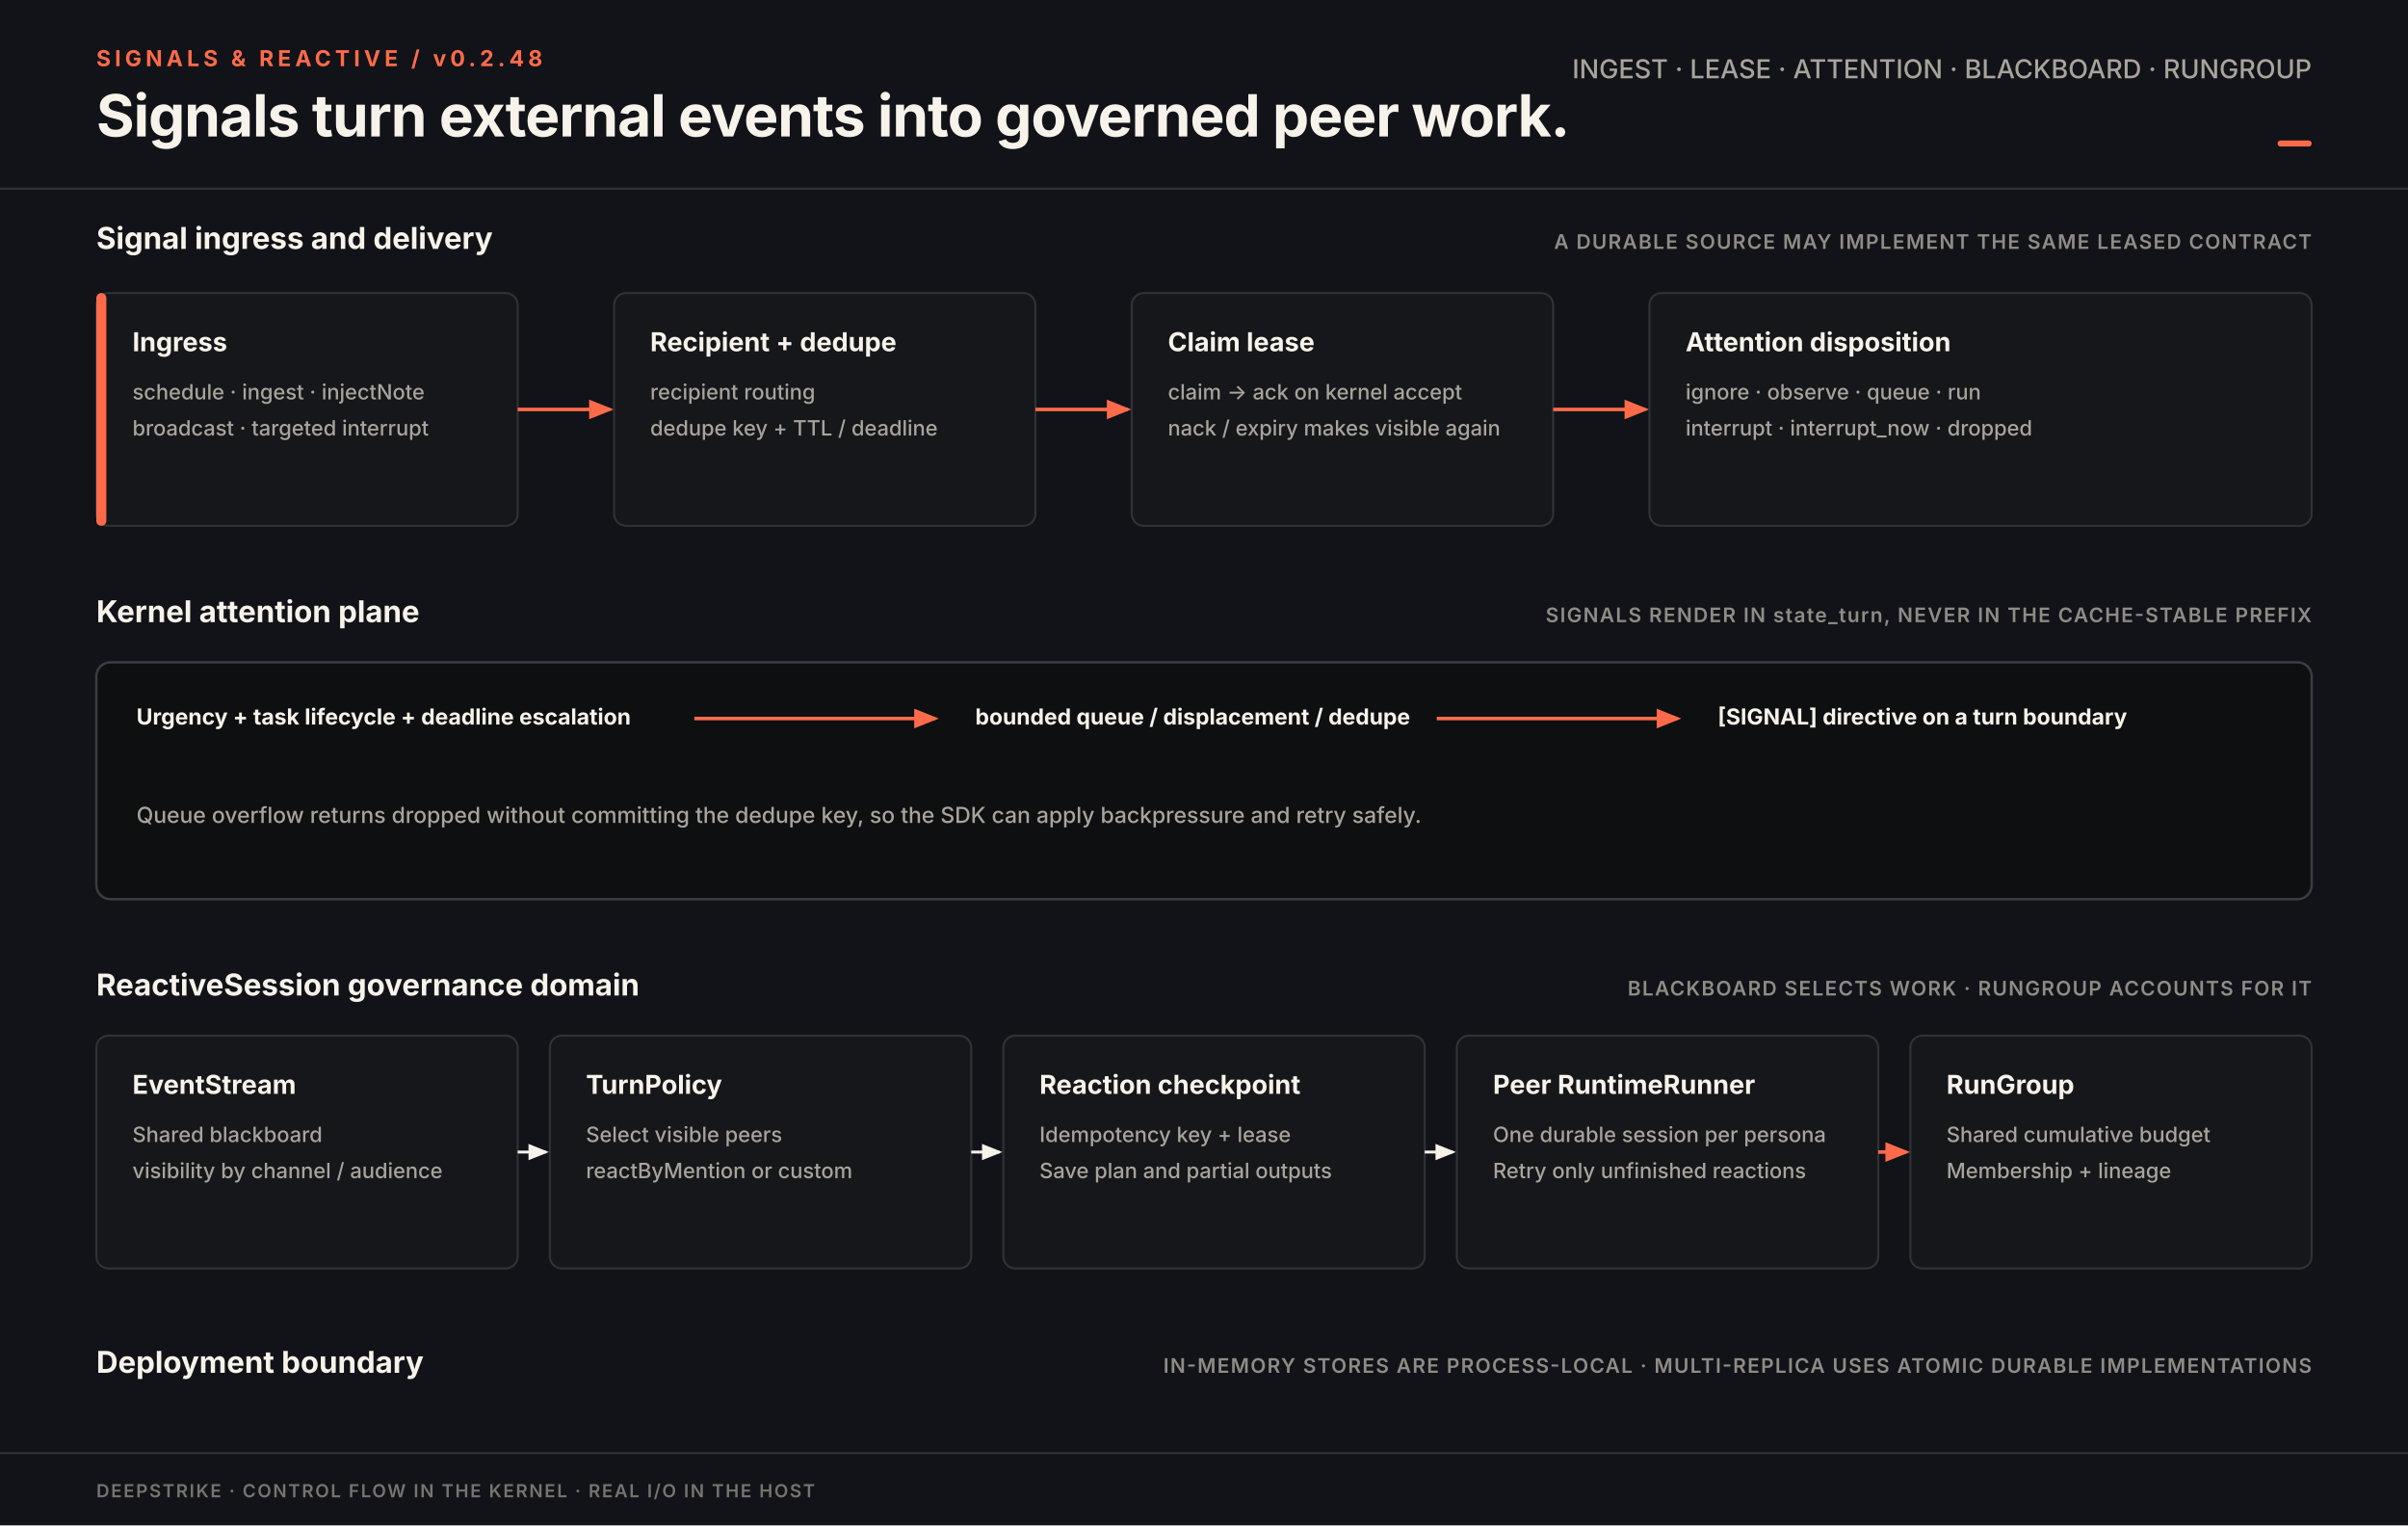
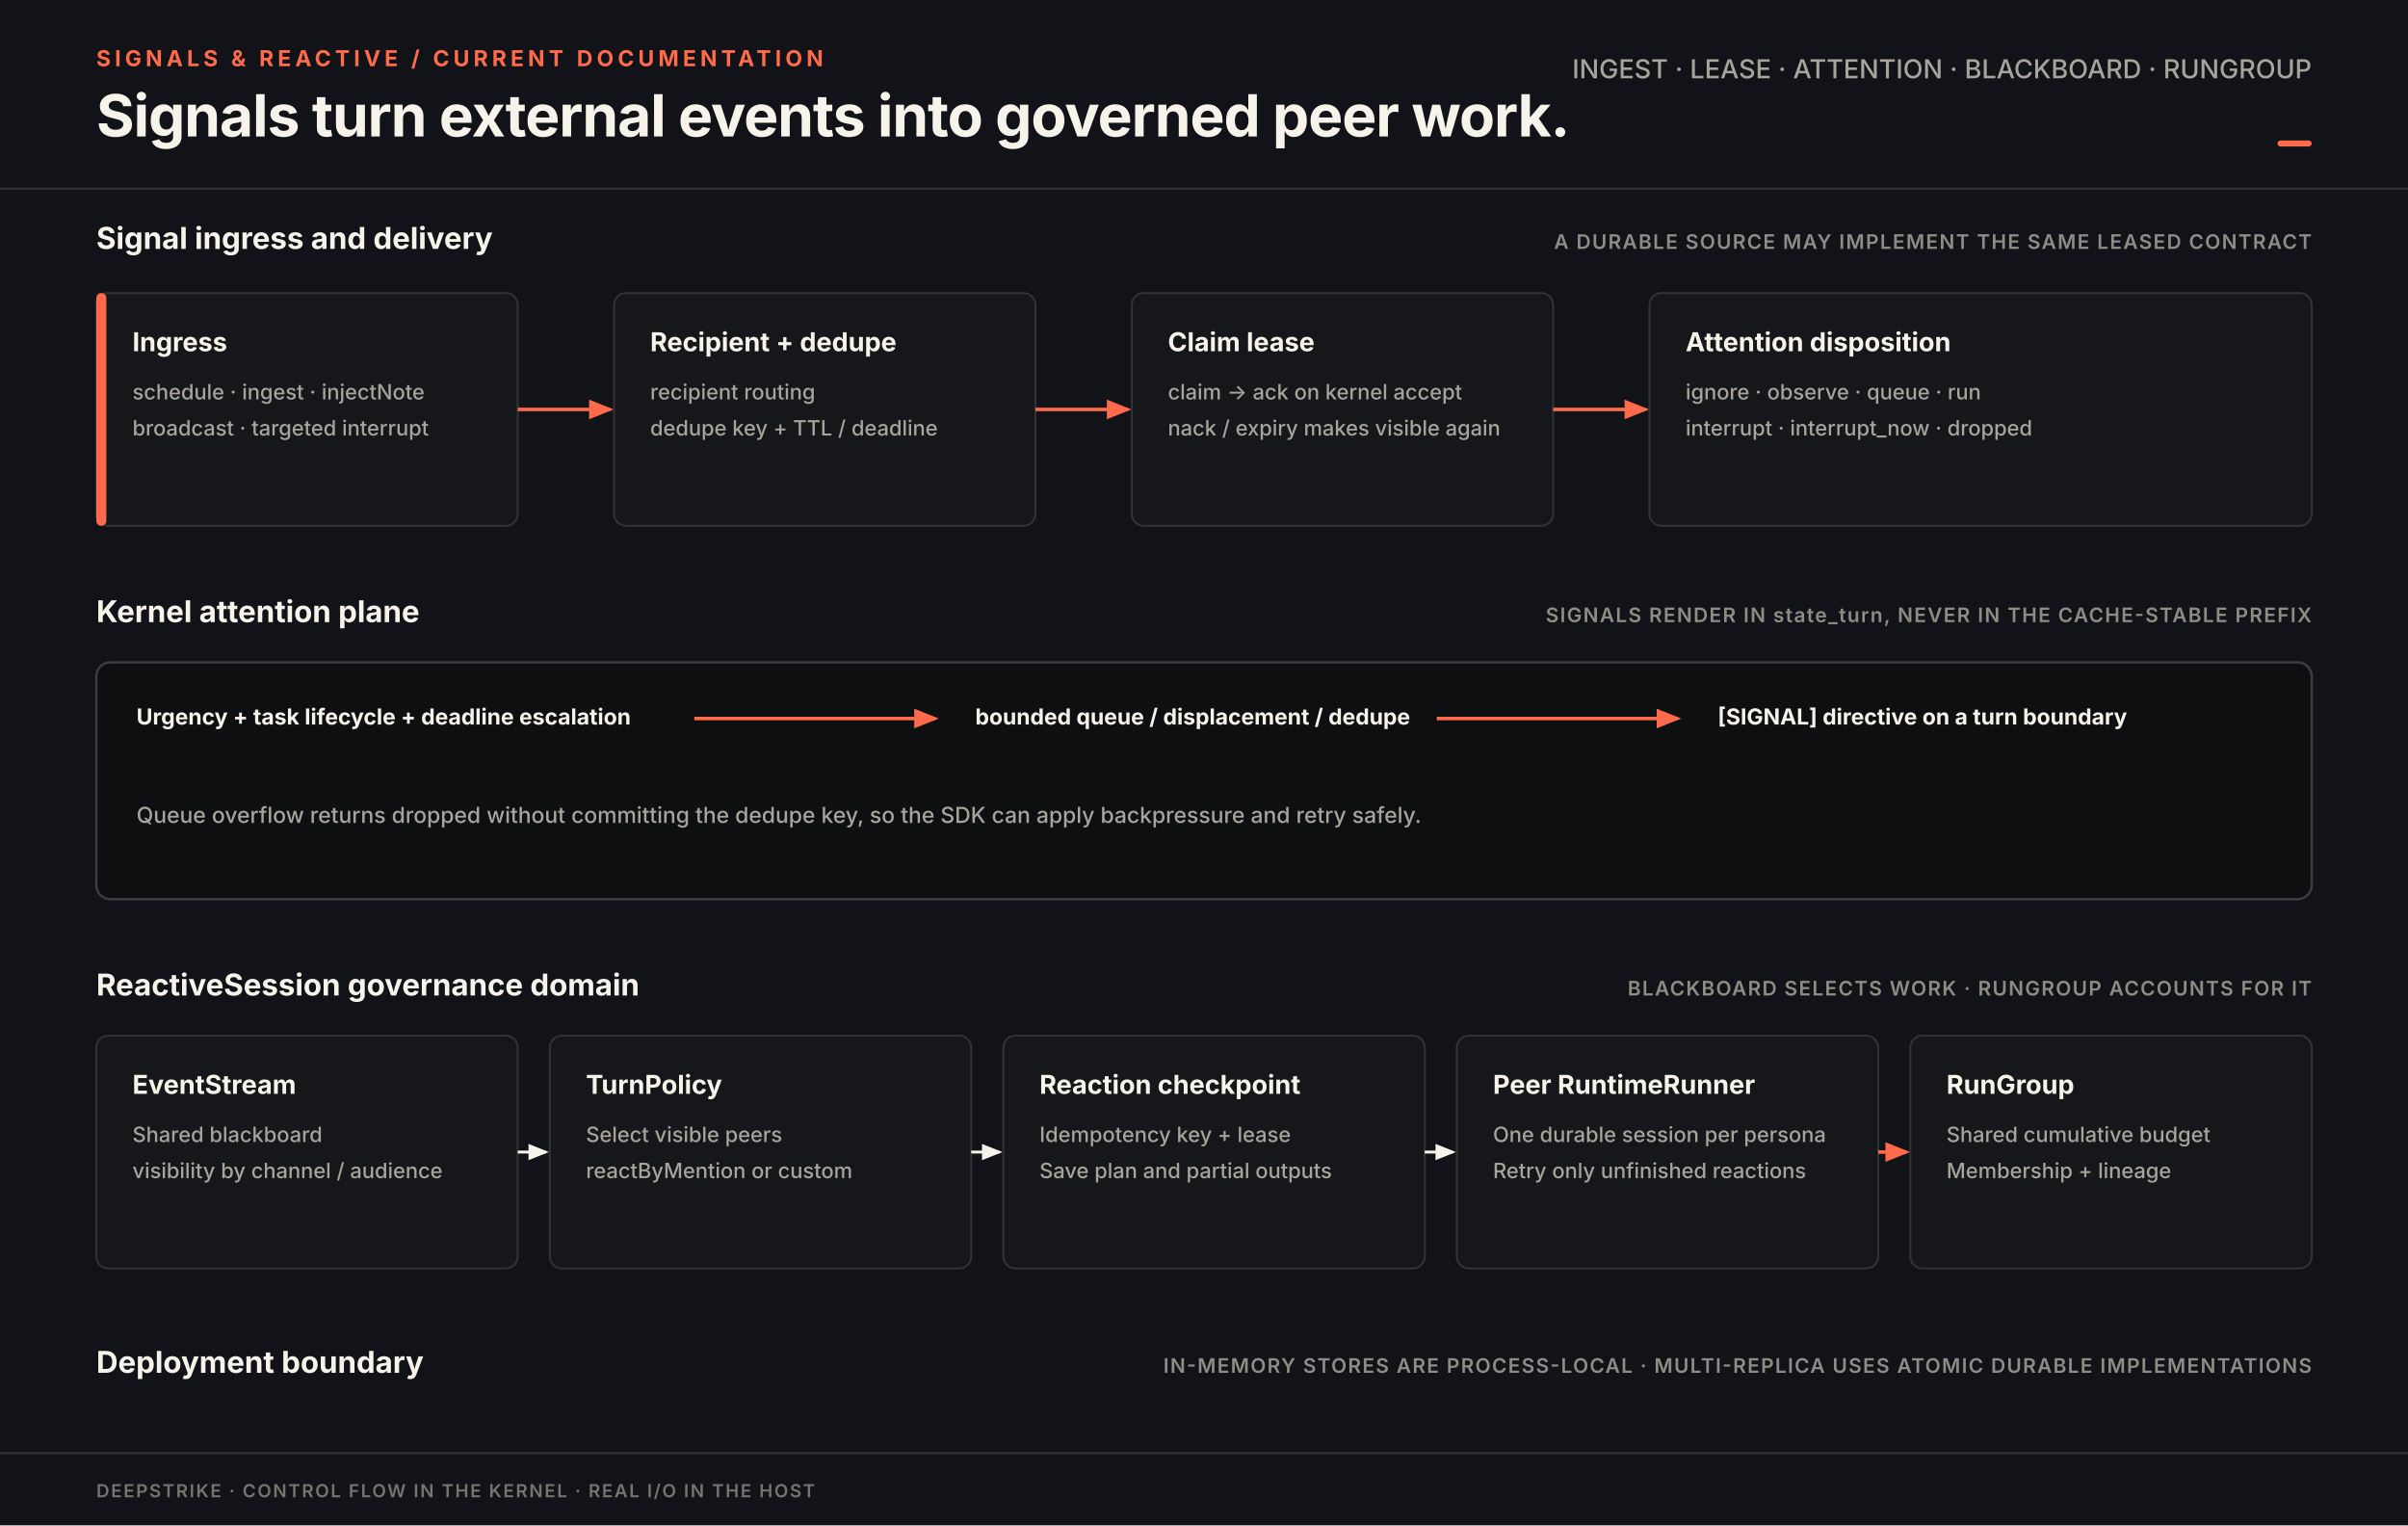
<svg xmlns="http://www.w3.org/2000/svg" viewBox="0 0 1200 760" role="img" aria-labelledby="title desc">
  <defs>
    <marker id="arrow-ivory" viewBox="0 0 10 10" refX="8.5" refY="5" markerWidth="7" markerHeight="7" orient="auto">
      <path d="M0 1 10 5 0 9Z" fill="#F7F3EA" />
    </marker>
    <marker id="arrow-coral" viewBox="0 0 10 10" refX="8.5" refY="5" markerWidth="7" markerHeight="7" orient="auto">
      <path d="M0 1 10 5 0 9Z" fill="#FF6B4A" />
    </marker>
    <style>
      text { font-family: Inter, ui-sans-serif, system-ui, -apple-system, "Segoe UI", "Noto Sans CJK SC", sans-serif; }
      .eyebrow { fill:#FF6B4A; font-size:11px; font-weight:700; letter-spacing:2px; }
      .title { fill:#F7F3EA; font-size:29px; font-weight:700; letter-spacing:-.45px; }
      .subtitle { fill:#A8A49C; font-size:13px; font-weight:450; }
      .section-title { fill:#F7F3EA; font-size:15px; font-weight:700; }
      .section-note { fill:#8F8C86; font-size:10px; font-weight:600; letter-spacing:.65px; }
      .card-title { fill:#F7F3EA; font-size:13px; font-weight:650; }
      .card-text { fill:#A8A49C; font-size:10.5px; font-weight:450; }
      .body { fill:#A8A49C; font-size:11px; font-weight:450; }
      .label { fill:#F7F3EA; font-size:11px; font-weight:650; }
      .micro { fill:#8F8C86; font-size:9.5px; font-weight:650; letter-spacing:.55px; }
      .pill-text { fill:#111318; font-size:9px; font-weight:750; letter-spacing:.5px; }
      .footer { fill:#77746F; font-size:9px; font-weight:600; letter-spacing:.8px; }
      .panel { fill:#15171A; stroke:#303236; stroke-width:1; }
      .panel-strong { fill:#191A1D; stroke:#F7F3EA; stroke-width:1.15; }
      .kernel { fill:#0D0F11; stroke:#3B3D41; stroke-width:1.2; }
      .soft { fill:#121316; stroke:#26282C; stroke-width:1; }
      .accent-fill { fill:#FF6B4A; }
      .pill.coral { fill:#FF6B4A; }
      .pill.ivory { fill:#F7F3EA; }
      .pill.muted { fill:#8F8C86; }
      .rule { fill:none; stroke:#303236; stroke-width:1; }
      .rule-coral { fill:none; stroke:#FF6B4A; stroke-width:1.2; }
      .flow { fill:none; stroke:#F7F3EA; stroke-width:1.45; marker-end:url(#arrow-ivory); }
      .flow-coral { stroke:#FF6B4A; stroke-width:1.75; marker-end:url(#arrow-coral); }
      .flow-dash { stroke-dasharray:5 5; }
    </style>
  </defs>
  <rect width="1200" height="760" fill="#111318" />
  <path d="M0 94H1200M0 724H1200" class="rule" />
-   <text x="48" y="33" class="eyebrow" text-anchor="start">SIGNALS &amp; REACTIVE / v0.2.48</text>
+   <text x="48" y="33" class="eyebrow" text-anchor="start">SIGNALS &amp; REACTIVE / CURRENT DOCUMENTATION</text>
  <text x="48" y="68" class="title" text-anchor="start">Signals turn external events into governed peer work.</text>
  <text x="1152" y="39" class="subtitle" text-anchor="end">INGEST · LEASE · ATTENTION · BLACKBOARD · RUNGROUP</text>
  <rect x="1135" y="70" width="17" height="3" rx="1.5" class="accent-fill" />
  <text x="48" y="124" class="section-title" text-anchor="start">Signal ingress and delivery</text>
  <text x="1152" y="124" class="section-note" text-anchor="end">A DURABLE SOURCE MAY IMPLEMENT THE SAME LEASED CONTRACT</text>
  <g>
    <rect x="48" y="146" width="210" height="116" rx="6" class="panel" />
    <rect x="48" y="146" width="5" height="116" rx="2.5" class="accent-fill" />
    <text x="66" y="175" class="card-title" text-anchor="start">Ingress</text>
    <text x="66" y="199" class="card-text" text-anchor="start">schedule · ingest · injectNote</text>
    <text x="66" y="217" class="card-text" text-anchor="start">broadcast · targeted interrupt</text>
  </g>
  <path d="M258 204H304" class="flow flow-coral" />
  <g>
    <rect x="306" y="146" width="210" height="116" rx="6" class="panel" />
    <text x="324" y="175" class="card-title" text-anchor="start">Recipient + dedupe</text>
    <text x="324" y="199" class="card-text" text-anchor="start">recipient routing</text>
    <text x="324" y="217" class="card-text" text-anchor="start">dedupe key + TTL / deadline</text>
  </g>
  <path d="M516 204H562" class="flow flow-coral" />
  <g>
    <rect x="564" y="146" width="210" height="116" rx="6" class="panel" />
    <text x="582" y="175" class="card-title" text-anchor="start">Claim lease</text>
    <text x="582" y="199" class="card-text" text-anchor="start">claim → ack on kernel accept</text>
    <text x="582" y="217" class="card-text" text-anchor="start">nack / expiry makes visible again</text>
  </g>
  <path d="M774 204H820" class="flow flow-coral" />
  <g>
    <rect x="822" y="146" width="330" height="116" rx="6" class="panel" />
    <text x="840" y="175" class="card-title" text-anchor="start">Attention disposition</text>
    <text x="840" y="199" class="card-text" text-anchor="start">ignore · observe · queue · run</text>
    <text x="840" y="217" class="card-text" text-anchor="start">interrupt · interrupt_now · dropped</text>
  </g>
  <text x="48" y="310" class="section-title" text-anchor="start">Kernel attention plane</text>
  <text x="1152" y="310" class="section-note" text-anchor="end">SIGNALS RENDER IN state_turn, NEVER IN THE CACHE-STABLE PREFIX</text>
  <rect x="48" y="330" width="1104" height="118" rx="7" class="kernel" />
  <text x="68" y="361" class="label" text-anchor="start">Urgency + task lifecycle + deadline escalation</text>
  <path d="M346 358H466" class="flow flow-coral" />
  <text x="486" y="361" class="label" text-anchor="start">bounded queue / displacement / dedupe</text>
  <path d="M716 358H836" class="flow flow-coral" />
  <text x="856" y="361" class="label" text-anchor="start">[SIGNAL] directive on a turn boundary</text>
  <text x="68" y="410" class="body" text-anchor="start">Queue overflow returns dropped without committing the dedupe key, so the SDK can apply backpressure and retry safely.</text>
  <text x="48" y="496" class="section-title" text-anchor="start">ReactiveSession governance domain</text>
  <text x="1152" y="496" class="section-note" text-anchor="end">BLACKBOARD SELECTS WORK · RUNGROUP ACCOUNTS FOR IT</text>
  <g>
    <rect x="48" y="516" width="210" height="116" rx="6" class="panel" />
    <text x="66" y="545" class="card-title" text-anchor="start">EventStream</text>
    <text x="66" y="569" class="card-text" text-anchor="start">Shared blackboard</text>
    <text x="66" y="587" class="card-text" text-anchor="start">visibility by channel / audience</text>
  </g>
  <g>
    <rect x="274" y="516" width="210" height="116" rx="6" class="panel" />
    <text x="292" y="545" class="card-title" text-anchor="start">TurnPolicy</text>
    <text x="292" y="569" class="card-text" text-anchor="start">Select visible peers</text>
    <text x="292" y="587" class="card-text" text-anchor="start">reactByMention or custom</text>
  </g>
  <g>
    <rect x="500" y="516" width="210" height="116" rx="6" class="panel" />
    <text x="518" y="545" class="card-title" text-anchor="start">Reaction checkpoint</text>
    <text x="518" y="569" class="card-text" text-anchor="start">Idempotency key + lease</text>
    <text x="518" y="587" class="card-text" text-anchor="start">Save plan and partial outputs</text>
  </g>
  <g>
    <rect x="726" y="516" width="210" height="116" rx="6" class="panel" />
    <text x="744" y="545" class="card-title" text-anchor="start">Peer RuntimeRunner</text>
    <text x="744" y="569" class="card-text" text-anchor="start">One durable session per persona</text>
    <text x="744" y="587" class="card-text" text-anchor="start">Retry only unfinished reactions</text>
  </g>
  <g>
    <rect x="952" y="516" width="200" height="116" rx="6" class="panel" />
    <text x="970" y="545" class="card-title" text-anchor="start">RunGroup</text>
    <text x="970" y="569" class="card-text" text-anchor="start">Shared cumulative budget</text>
    <text x="970" y="587" class="card-text" text-anchor="start">Membership + lineage</text>
  </g>
  <path d="M258 574H272" class="flow" />
  <path d="M484 574H498" class="flow" />
  <path d="M710 574H724" class="flow" />
  <path d="M936 574H950" class="flow flow-coral" />
  <text x="48" y="684" class="section-title" text-anchor="start">Deployment boundary</text>
  <text x="1152" y="684" class="section-note" text-anchor="end">IN-MEMORY STORES ARE PROCESS-LOCAL · MULTI-REPLICA USES ATOMIC DURABLE IMPLEMENTATIONS</text>
  <text x="48" y="746" class="footer" text-anchor="start">DEEPSTRIKE · CONTROL FLOW IN THE KERNEL · REAL I/O IN THE HOST</text>
</svg>
